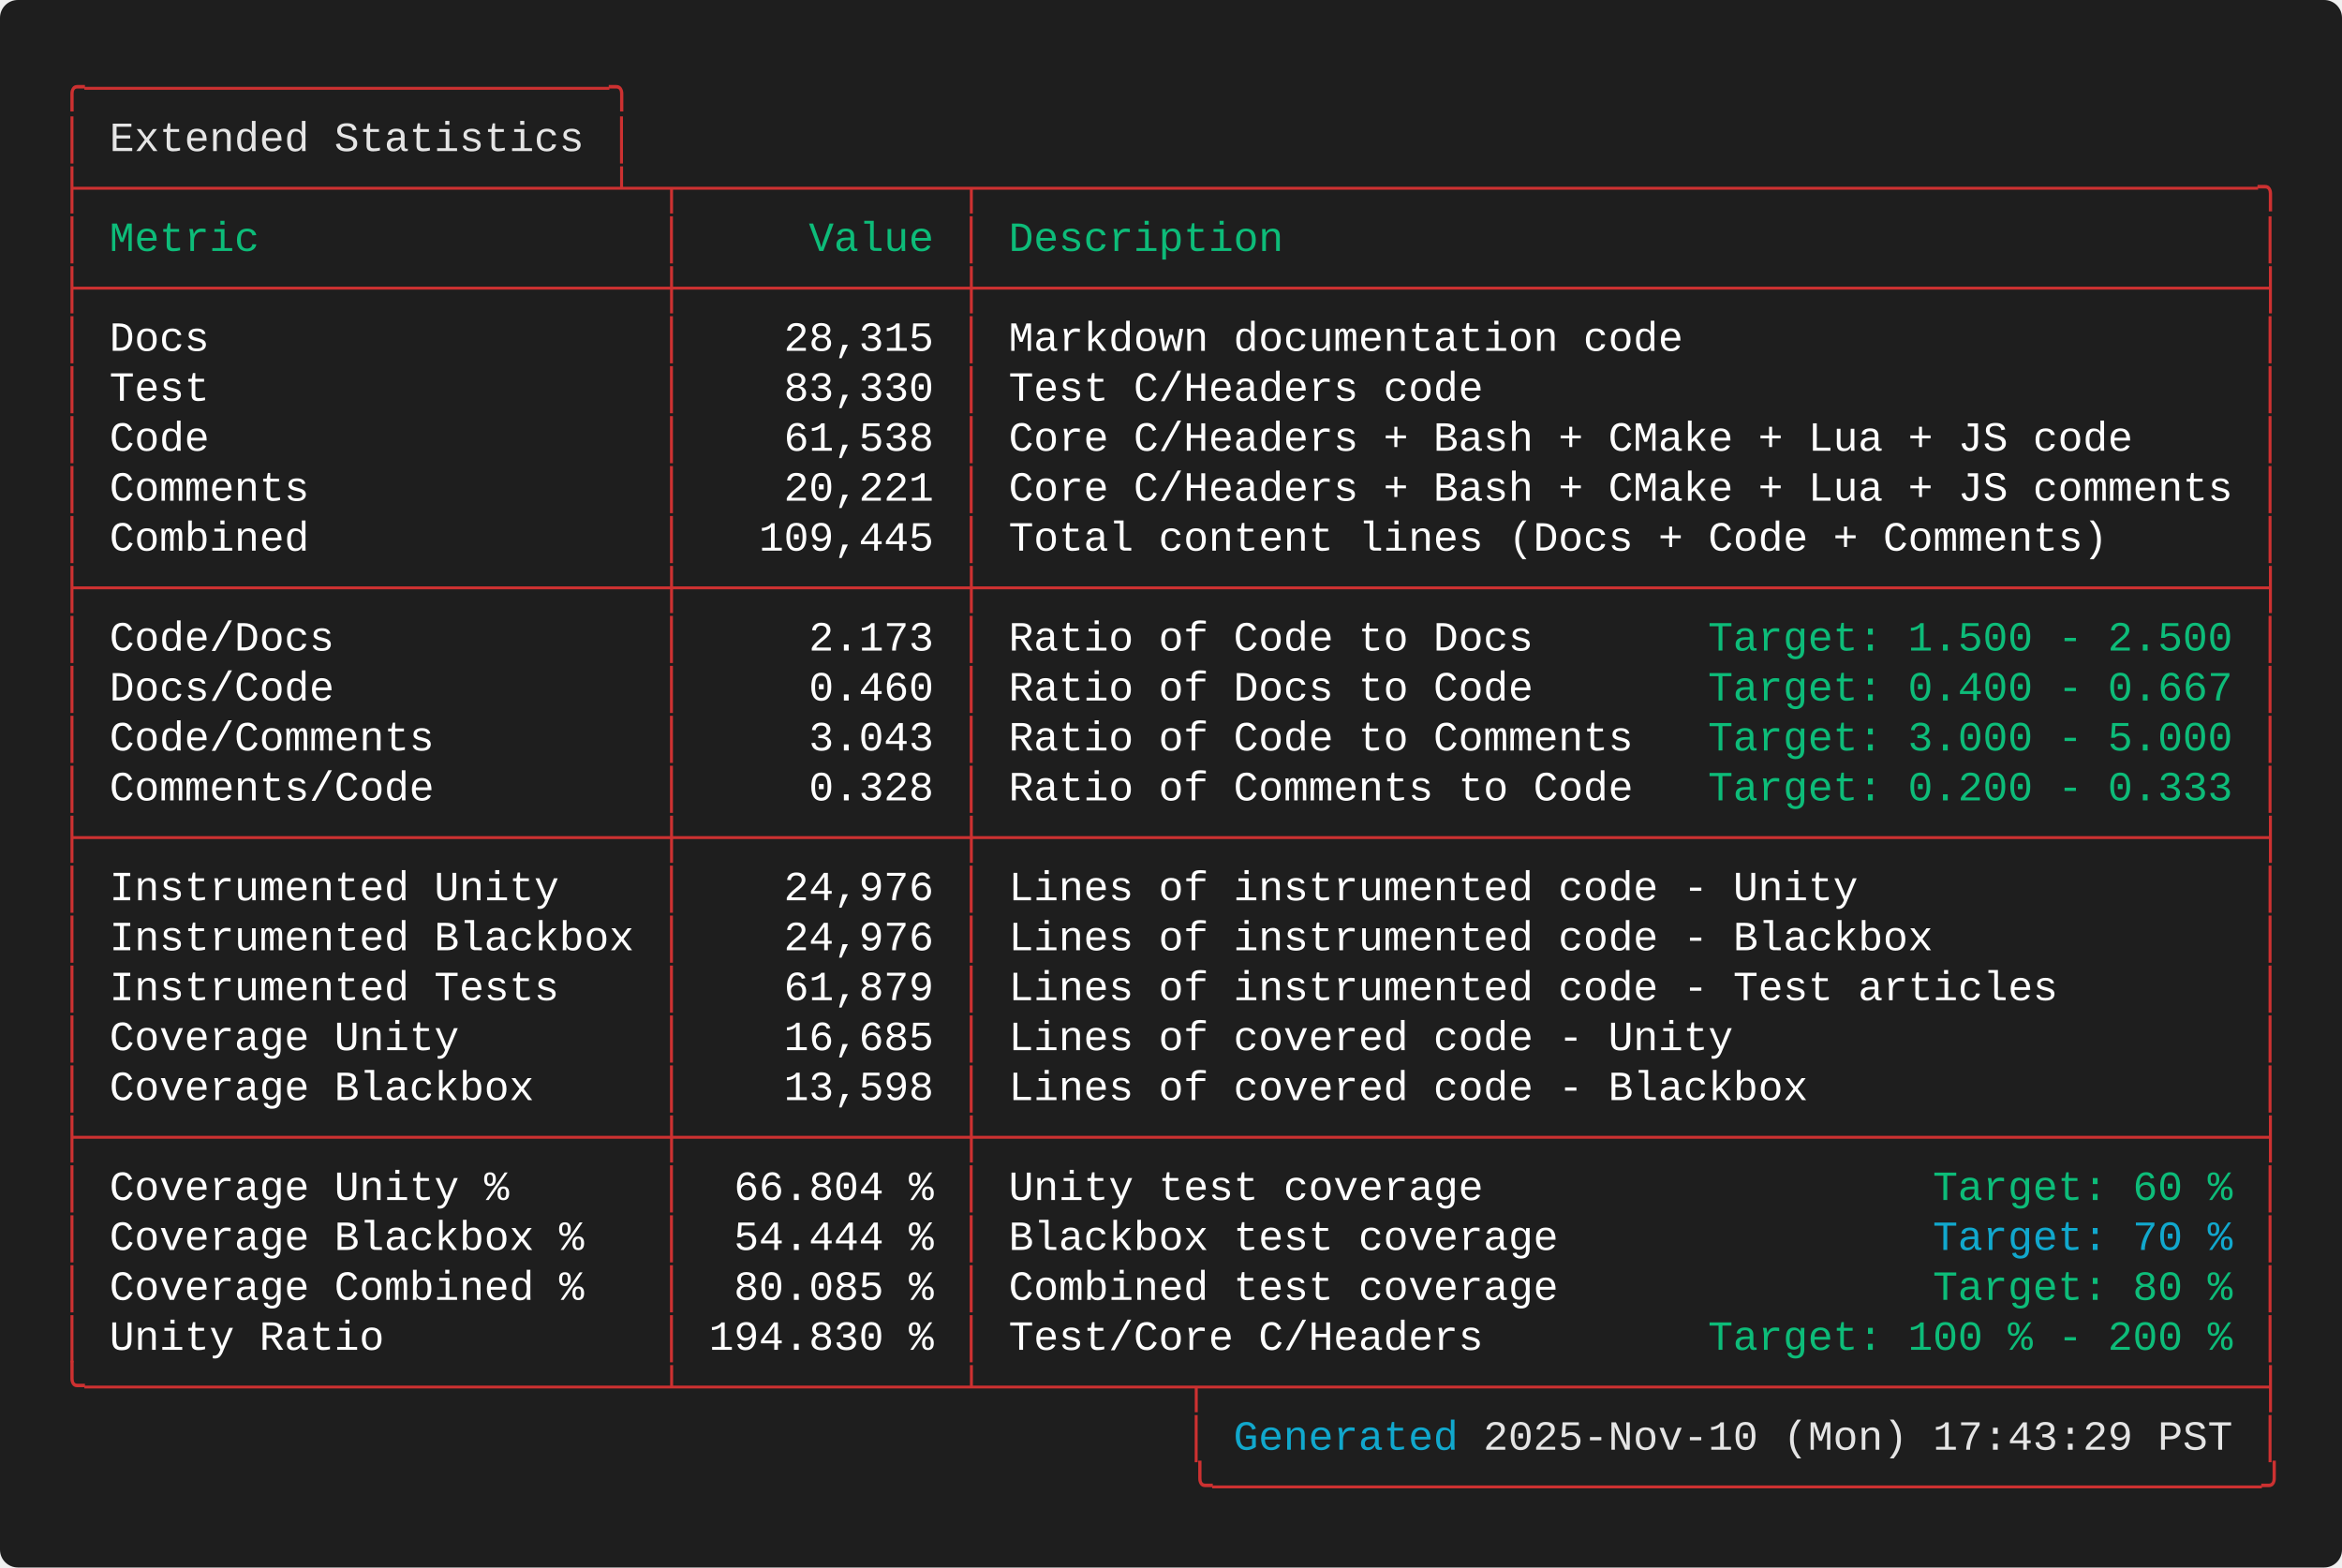
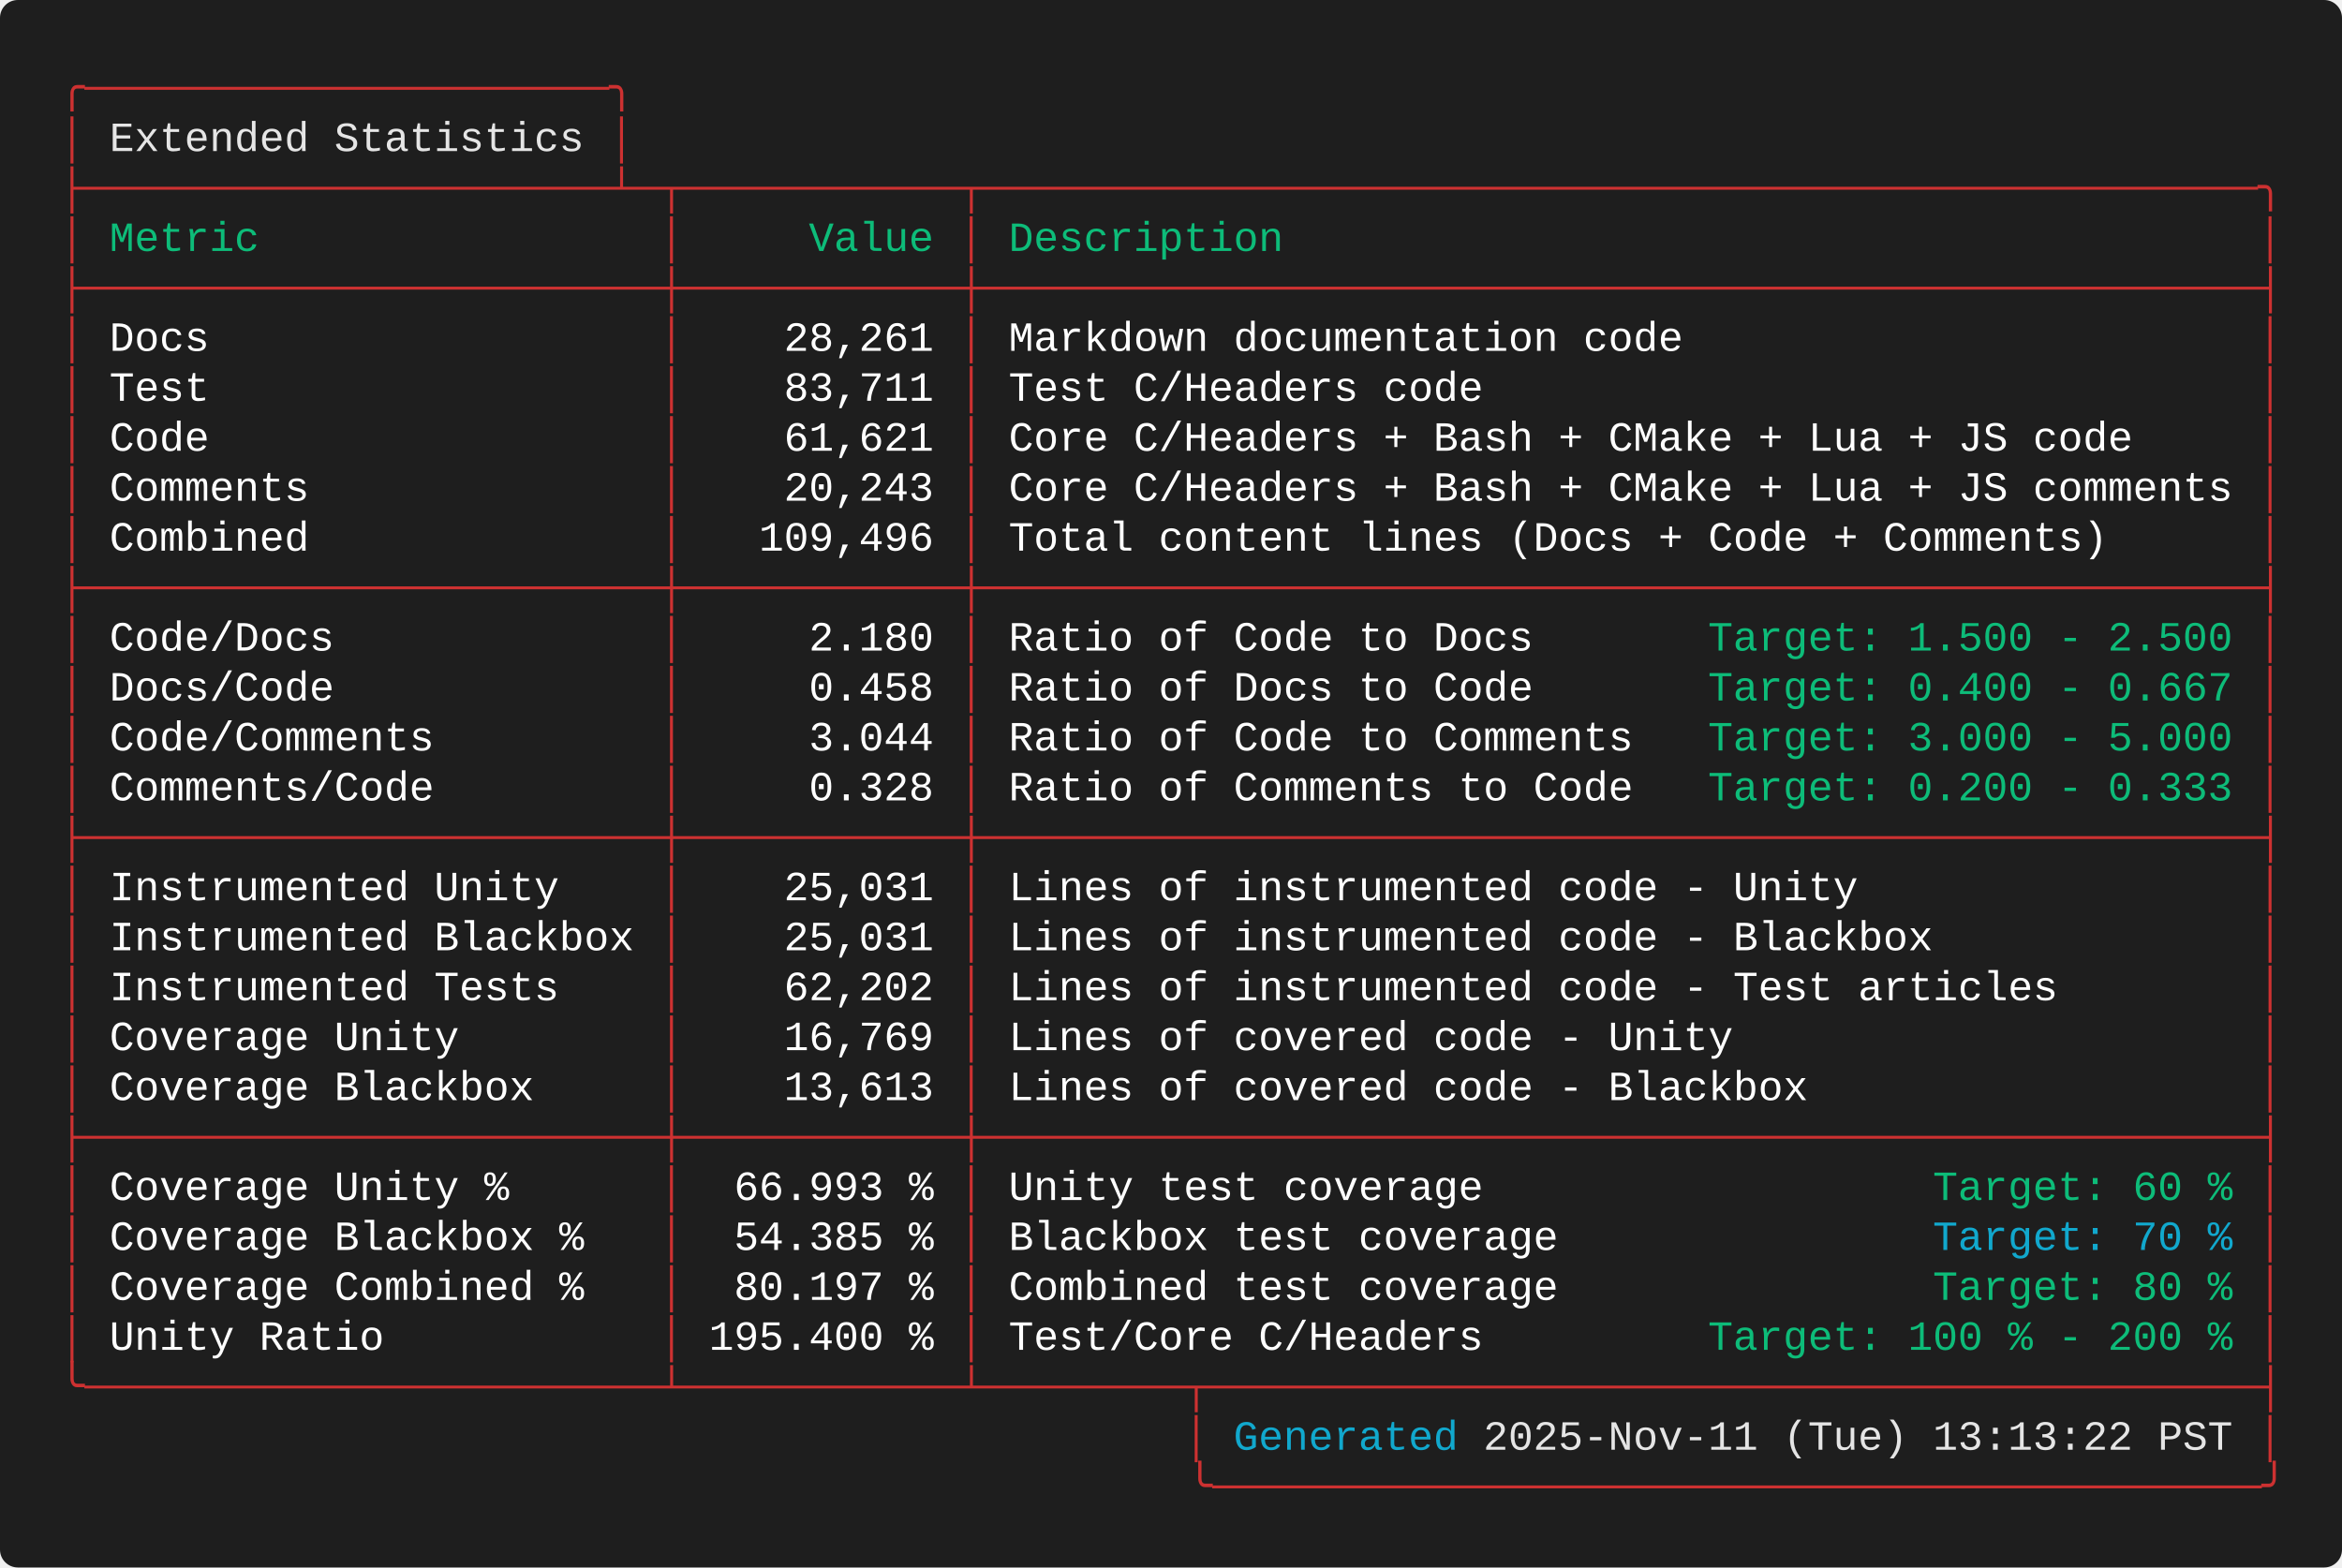
<svg xmlns="http://www.w3.org/2000/svg" width="787.60" height="527.20" viewBox="0 0 787.60 527.20">
  <defs>
    <style type="text/css">.terminal-text { font-family: 'Consolas', 'Consolas', 'Monaco', 'Courier New', monospace; }</style>
  </defs>
  <rect width="100%" height="100%" fill="#1e1e1e" rx="6" />
  <text x="20.00" y="34.00" font-size="14" class="terminal-text" xml:space="preserve" textLength="193.20" lengthAdjust="spacingAndGlyphs" fill="#cd3131">╭─────────────────────╮</text>
  <text x="20.00" y="50.80" font-size="14" class="terminal-text" xml:space="preserve" textLength="16.80" lengthAdjust="spacingAndGlyphs" fill="#cd3131">│ </text>
  <text x="36.80" y="50.80" font-size="14" class="terminal-text" xml:space="preserve" textLength="159.60" lengthAdjust="spacingAndGlyphs" fill="#e5e5e5">Extended Statistics</text>
  <text x="196.40" y="50.80" font-size="14" class="terminal-text" xml:space="preserve" textLength="8.40" lengthAdjust="spacingAndGlyphs" fill="#ffffff"> </text>
  <text x="204.80" y="50.80" font-size="14" class="terminal-text" xml:space="preserve" textLength="8.40" lengthAdjust="spacingAndGlyphs" fill="#cd3131">│</text>
  <text x="20.00" y="67.60" font-size="14" class="terminal-text" xml:space="preserve" textLength="747.60" lengthAdjust="spacingAndGlyphs" fill="#cd3131">├─────────────────────┴─┬───────────┬───────────────────────────────────────────────────╮</text>
  <text x="20.00" y="84.40" font-size="14" class="terminal-text" xml:space="preserve" textLength="8.40" lengthAdjust="spacingAndGlyphs" fill="#cd3131">│</text>
  <text x="28.40" y="84.40" font-size="14" class="terminal-text" xml:space="preserve" textLength="193.20" lengthAdjust="spacingAndGlyphs" fill="#0dbc79"> Metric                </text>
  <text x="221.60" y="84.40" font-size="14" class="terminal-text" xml:space="preserve" textLength="8.40" lengthAdjust="spacingAndGlyphs" fill="#cd3131">│</text>
  <text x="230.00" y="84.40" font-size="14" class="terminal-text" xml:space="preserve" textLength="92.40" lengthAdjust="spacingAndGlyphs" fill="#0dbc79">     Value </text>
  <text x="322.40" y="84.40" font-size="14" class="terminal-text" xml:space="preserve" textLength="8.40" lengthAdjust="spacingAndGlyphs" fill="#cd3131">│</text>
  <text x="330.80" y="84.40" font-size="14" class="terminal-text" xml:space="preserve" textLength="428.40" lengthAdjust="spacingAndGlyphs" fill="#0dbc79"> Description                                       </text>
  <text x="759.20" y="84.40" font-size="14" class="terminal-text" xml:space="preserve" textLength="8.40" lengthAdjust="spacingAndGlyphs" fill="#cd3131">│</text>
  <text x="20.00" y="101.20" font-size="14" class="terminal-text" xml:space="preserve" textLength="747.60" lengthAdjust="spacingAndGlyphs" fill="#cd3131">├───────────────────────┼───────────┼───────────────────────────────────────────────────┤</text>
  <text x="20.00" y="118.00" font-size="14" class="terminal-text" xml:space="preserve" textLength="8.40" lengthAdjust="spacingAndGlyphs" fill="#cd3131">│</text>
  <text x="28.40" y="118.00" font-size="14" class="terminal-text" xml:space="preserve" textLength="193.20" lengthAdjust="spacingAndGlyphs" fill="#ffffff"> Docs                  </text>
  <text x="221.60" y="118.00" font-size="14" class="terminal-text" xml:space="preserve" textLength="8.40" lengthAdjust="spacingAndGlyphs" fill="#cd3131">│</text>
-   <text x="230.00" y="118.00" font-size="14" class="terminal-text" xml:space="preserve" textLength="92.40" lengthAdjust="spacingAndGlyphs" fill="#ffffff">    28,315 </text>
+   <text x="230.00" y="118.00" font-size="14" class="terminal-text" xml:space="preserve" textLength="92.40" lengthAdjust="spacingAndGlyphs" fill="#ffffff">    28,261 </text>
  <text x="322.40" y="118.00" font-size="14" class="terminal-text" xml:space="preserve" textLength="8.40" lengthAdjust="spacingAndGlyphs" fill="#cd3131">│</text>
  <text x="330.80" y="118.00" font-size="14" class="terminal-text" xml:space="preserve" textLength="428.40" lengthAdjust="spacingAndGlyphs" fill="#ffffff"> Markdown documentation code                       </text>
  <text x="759.20" y="118.00" font-size="14" class="terminal-text" xml:space="preserve" textLength="8.40" lengthAdjust="spacingAndGlyphs" fill="#cd3131">│</text>
  <text x="20.00" y="134.80" font-size="14" class="terminal-text" xml:space="preserve" textLength="8.40" lengthAdjust="spacingAndGlyphs" fill="#cd3131">│</text>
  <text x="28.40" y="134.80" font-size="14" class="terminal-text" xml:space="preserve" textLength="193.20" lengthAdjust="spacingAndGlyphs" fill="#ffffff"> Test                  </text>
  <text x="221.60" y="134.80" font-size="14" class="terminal-text" xml:space="preserve" textLength="8.40" lengthAdjust="spacingAndGlyphs" fill="#cd3131">│</text>
-   <text x="230.00" y="134.80" font-size="14" class="terminal-text" xml:space="preserve" textLength="92.40" lengthAdjust="spacingAndGlyphs" fill="#ffffff">    83,330 </text>
+   <text x="230.00" y="134.80" font-size="14" class="terminal-text" xml:space="preserve" textLength="92.40" lengthAdjust="spacingAndGlyphs" fill="#ffffff">    83,711 </text>
  <text x="322.40" y="134.80" font-size="14" class="terminal-text" xml:space="preserve" textLength="8.40" lengthAdjust="spacingAndGlyphs" fill="#cd3131">│</text>
  <text x="330.80" y="134.80" font-size="14" class="terminal-text" xml:space="preserve" textLength="428.40" lengthAdjust="spacingAndGlyphs" fill="#ffffff"> Test C/Headers code                               </text>
  <text x="759.20" y="134.80" font-size="14" class="terminal-text" xml:space="preserve" textLength="8.40" lengthAdjust="spacingAndGlyphs" fill="#cd3131">│</text>
  <text x="20.00" y="151.60" font-size="14" class="terminal-text" xml:space="preserve" textLength="8.40" lengthAdjust="spacingAndGlyphs" fill="#cd3131">│</text>
  <text x="28.40" y="151.60" font-size="14" class="terminal-text" xml:space="preserve" textLength="193.20" lengthAdjust="spacingAndGlyphs" fill="#ffffff"> Code                  </text>
  <text x="221.60" y="151.60" font-size="14" class="terminal-text" xml:space="preserve" textLength="8.40" lengthAdjust="spacingAndGlyphs" fill="#cd3131">│</text>
-   <text x="230.00" y="151.60" font-size="14" class="terminal-text" xml:space="preserve" textLength="92.40" lengthAdjust="spacingAndGlyphs" fill="#ffffff">    61,538 </text>
+   <text x="230.00" y="151.60" font-size="14" class="terminal-text" xml:space="preserve" textLength="92.40" lengthAdjust="spacingAndGlyphs" fill="#ffffff">    61,621 </text>
  <text x="322.40" y="151.60" font-size="14" class="terminal-text" xml:space="preserve" textLength="8.40" lengthAdjust="spacingAndGlyphs" fill="#cd3131">│</text>
  <text x="330.80" y="151.60" font-size="14" class="terminal-text" xml:space="preserve" textLength="428.40" lengthAdjust="spacingAndGlyphs" fill="#ffffff"> Core C/Headers + Bash + CMake + Lua + JS code     </text>
  <text x="759.20" y="151.60" font-size="14" class="terminal-text" xml:space="preserve" textLength="8.40" lengthAdjust="spacingAndGlyphs" fill="#cd3131">│</text>
  <text x="20.00" y="168.40" font-size="14" class="terminal-text" xml:space="preserve" textLength="8.40" lengthAdjust="spacingAndGlyphs" fill="#cd3131">│</text>
  <text x="28.40" y="168.40" font-size="14" class="terminal-text" xml:space="preserve" textLength="193.20" lengthAdjust="spacingAndGlyphs" fill="#ffffff"> Comments              </text>
  <text x="221.60" y="168.40" font-size="14" class="terminal-text" xml:space="preserve" textLength="8.40" lengthAdjust="spacingAndGlyphs" fill="#cd3131">│</text>
-   <text x="230.00" y="168.40" font-size="14" class="terminal-text" xml:space="preserve" textLength="92.40" lengthAdjust="spacingAndGlyphs" fill="#ffffff">    20,221 </text>
+   <text x="230.00" y="168.40" font-size="14" class="terminal-text" xml:space="preserve" textLength="92.40" lengthAdjust="spacingAndGlyphs" fill="#ffffff">    20,243 </text>
  <text x="322.40" y="168.40" font-size="14" class="terminal-text" xml:space="preserve" textLength="8.40" lengthAdjust="spacingAndGlyphs" fill="#cd3131">│</text>
  <text x="330.80" y="168.40" font-size="14" class="terminal-text" xml:space="preserve" textLength="428.40" lengthAdjust="spacingAndGlyphs" fill="#ffffff"> Core C/Headers + Bash + CMake + Lua + JS comments </text>
  <text x="759.20" y="168.40" font-size="14" class="terminal-text" xml:space="preserve" textLength="8.40" lengthAdjust="spacingAndGlyphs" fill="#cd3131">│</text>
  <text x="20.00" y="185.20" font-size="14" class="terminal-text" xml:space="preserve" textLength="8.40" lengthAdjust="spacingAndGlyphs" fill="#cd3131">│</text>
  <text x="28.40" y="185.20" font-size="14" class="terminal-text" xml:space="preserve" textLength="193.20" lengthAdjust="spacingAndGlyphs" fill="#ffffff"> Combined              </text>
  <text x="221.60" y="185.20" font-size="14" class="terminal-text" xml:space="preserve" textLength="8.40" lengthAdjust="spacingAndGlyphs" fill="#cd3131">│</text>
-   <text x="230.00" y="185.20" font-size="14" class="terminal-text" xml:space="preserve" textLength="92.40" lengthAdjust="spacingAndGlyphs" fill="#ffffff">   109,445 </text>
+   <text x="230.00" y="185.20" font-size="14" class="terminal-text" xml:space="preserve" textLength="92.40" lengthAdjust="spacingAndGlyphs" fill="#ffffff">   109,496 </text>
  <text x="322.40" y="185.20" font-size="14" class="terminal-text" xml:space="preserve" textLength="8.40" lengthAdjust="spacingAndGlyphs" fill="#cd3131">│</text>
  <text x="330.80" y="185.20" font-size="14" class="terminal-text" xml:space="preserve" textLength="428.40" lengthAdjust="spacingAndGlyphs" fill="#ffffff"> Total content lines (Docs + Code + Comments)      </text>
  <text x="759.20" y="185.20" font-size="14" class="terminal-text" xml:space="preserve" textLength="8.40" lengthAdjust="spacingAndGlyphs" fill="#cd3131">│</text>
  <text x="20.00" y="202.00" font-size="14" class="terminal-text" xml:space="preserve" textLength="747.60" lengthAdjust="spacingAndGlyphs" fill="#cd3131">├───────────────────────┼───────────┼───────────────────────────────────────────────────┤</text>
  <text x="20.00" y="218.80" font-size="14" class="terminal-text" xml:space="preserve" textLength="8.40" lengthAdjust="spacingAndGlyphs" fill="#cd3131">│</text>
  <text x="28.40" y="218.80" font-size="14" class="terminal-text" xml:space="preserve" textLength="193.20" lengthAdjust="spacingAndGlyphs" fill="#ffffff"> Code/Docs             </text>
  <text x="221.60" y="218.80" font-size="14" class="terminal-text" xml:space="preserve" textLength="8.40" lengthAdjust="spacingAndGlyphs" fill="#cd3131">│</text>
-   <text x="230.00" y="218.80" font-size="14" class="terminal-text" xml:space="preserve" textLength="92.40" lengthAdjust="spacingAndGlyphs" fill="#ffffff">     2.173 </text>
+   <text x="230.00" y="218.80" font-size="14" class="terminal-text" xml:space="preserve" textLength="92.40" lengthAdjust="spacingAndGlyphs" fill="#ffffff">     2.180 </text>
  <text x="322.40" y="218.80" font-size="14" class="terminal-text" xml:space="preserve" textLength="8.40" lengthAdjust="spacingAndGlyphs" fill="#cd3131">│</text>
  <text x="330.80" y="218.80" font-size="14" class="terminal-text" xml:space="preserve" textLength="243.60" lengthAdjust="spacingAndGlyphs" fill="#ffffff"> Ratio of Code to Docs       </text>
  <text x="574.40" y="218.80" font-size="14" class="terminal-text" xml:space="preserve" textLength="176.40" lengthAdjust="spacingAndGlyphs" fill="#0dbc79">Target: 1.500 - 2.500</text>
  <text x="750.80" y="218.80" font-size="14" class="terminal-text" xml:space="preserve" textLength="8.40" lengthAdjust="spacingAndGlyphs" fill="#ffffff"> </text>
  <text x="759.20" y="218.80" font-size="14" class="terminal-text" xml:space="preserve" textLength="8.40" lengthAdjust="spacingAndGlyphs" fill="#cd3131">│</text>
  <text x="20.00" y="235.60" font-size="14" class="terminal-text" xml:space="preserve" textLength="8.40" lengthAdjust="spacingAndGlyphs" fill="#cd3131">│</text>
  <text x="28.40" y="235.60" font-size="14" class="terminal-text" xml:space="preserve" textLength="193.20" lengthAdjust="spacingAndGlyphs" fill="#ffffff"> Docs/Code             </text>
  <text x="221.60" y="235.60" font-size="14" class="terminal-text" xml:space="preserve" textLength="8.40" lengthAdjust="spacingAndGlyphs" fill="#cd3131">│</text>
-   <text x="230.00" y="235.60" font-size="14" class="terminal-text" xml:space="preserve" textLength="92.40" lengthAdjust="spacingAndGlyphs" fill="#ffffff">     0.460 </text>
+   <text x="230.00" y="235.60" font-size="14" class="terminal-text" xml:space="preserve" textLength="92.40" lengthAdjust="spacingAndGlyphs" fill="#ffffff">     0.458 </text>
  <text x="322.40" y="235.60" font-size="14" class="terminal-text" xml:space="preserve" textLength="8.40" lengthAdjust="spacingAndGlyphs" fill="#cd3131">│</text>
  <text x="330.80" y="235.60" font-size="14" class="terminal-text" xml:space="preserve" textLength="243.60" lengthAdjust="spacingAndGlyphs" fill="#ffffff"> Ratio of Docs to Code       </text>
  <text x="574.40" y="235.60" font-size="14" class="terminal-text" xml:space="preserve" textLength="176.40" lengthAdjust="spacingAndGlyphs" fill="#0dbc79">Target: 0.400 - 0.667</text>
  <text x="750.80" y="235.60" font-size="14" class="terminal-text" xml:space="preserve" textLength="8.40" lengthAdjust="spacingAndGlyphs" fill="#ffffff"> </text>
  <text x="759.20" y="235.60" font-size="14" class="terminal-text" xml:space="preserve" textLength="8.40" lengthAdjust="spacingAndGlyphs" fill="#cd3131">│</text>
  <text x="20.00" y="252.40" font-size="14" class="terminal-text" xml:space="preserve" textLength="8.40" lengthAdjust="spacingAndGlyphs" fill="#cd3131">│</text>
  <text x="28.40" y="252.40" font-size="14" class="terminal-text" xml:space="preserve" textLength="193.20" lengthAdjust="spacingAndGlyphs" fill="#ffffff"> Code/Comments         </text>
  <text x="221.60" y="252.40" font-size="14" class="terminal-text" xml:space="preserve" textLength="8.40" lengthAdjust="spacingAndGlyphs" fill="#cd3131">│</text>
-   <text x="230.00" y="252.40" font-size="14" class="terminal-text" xml:space="preserve" textLength="92.40" lengthAdjust="spacingAndGlyphs" fill="#ffffff">     3.043 </text>
+   <text x="230.00" y="252.40" font-size="14" class="terminal-text" xml:space="preserve" textLength="92.40" lengthAdjust="spacingAndGlyphs" fill="#ffffff">     3.044 </text>
  <text x="322.40" y="252.40" font-size="14" class="terminal-text" xml:space="preserve" textLength="8.40" lengthAdjust="spacingAndGlyphs" fill="#cd3131">│</text>
  <text x="330.80" y="252.40" font-size="14" class="terminal-text" xml:space="preserve" textLength="243.60" lengthAdjust="spacingAndGlyphs" fill="#ffffff"> Ratio of Code to Comments   </text>
  <text x="574.40" y="252.40" font-size="14" class="terminal-text" xml:space="preserve" textLength="176.40" lengthAdjust="spacingAndGlyphs" fill="#0dbc79">Target: 3.000 - 5.000</text>
  <text x="750.80" y="252.40" font-size="14" class="terminal-text" xml:space="preserve" textLength="8.40" lengthAdjust="spacingAndGlyphs" fill="#ffffff"> </text>
  <text x="759.20" y="252.40" font-size="14" class="terminal-text" xml:space="preserve" textLength="8.40" lengthAdjust="spacingAndGlyphs" fill="#cd3131">│</text>
  <text x="20.00" y="269.20" font-size="14" class="terminal-text" xml:space="preserve" textLength="8.40" lengthAdjust="spacingAndGlyphs" fill="#cd3131">│</text>
  <text x="28.40" y="269.20" font-size="14" class="terminal-text" xml:space="preserve" textLength="193.20" lengthAdjust="spacingAndGlyphs" fill="#ffffff"> Comments/Code         </text>
  <text x="221.60" y="269.20" font-size="14" class="terminal-text" xml:space="preserve" textLength="8.40" lengthAdjust="spacingAndGlyphs" fill="#cd3131">│</text>
  <text x="230.00" y="269.20" font-size="14" class="terminal-text" xml:space="preserve" textLength="92.40" lengthAdjust="spacingAndGlyphs" fill="#ffffff">     0.328 </text>
  <text x="322.40" y="269.20" font-size="14" class="terminal-text" xml:space="preserve" textLength="8.40" lengthAdjust="spacingAndGlyphs" fill="#cd3131">│</text>
  <text x="330.80" y="269.20" font-size="14" class="terminal-text" xml:space="preserve" textLength="243.60" lengthAdjust="spacingAndGlyphs" fill="#ffffff"> Ratio of Comments to Code   </text>
  <text x="574.40" y="269.20" font-size="14" class="terminal-text" xml:space="preserve" textLength="176.40" lengthAdjust="spacingAndGlyphs" fill="#0dbc79">Target: 0.200 - 0.333</text>
  <text x="750.80" y="269.20" font-size="14" class="terminal-text" xml:space="preserve" textLength="8.40" lengthAdjust="spacingAndGlyphs" fill="#ffffff"> </text>
  <text x="759.20" y="269.20" font-size="14" class="terminal-text" xml:space="preserve" textLength="8.40" lengthAdjust="spacingAndGlyphs" fill="#cd3131">│</text>
  <text x="20.00" y="286.00" font-size="14" class="terminal-text" xml:space="preserve" textLength="747.60" lengthAdjust="spacingAndGlyphs" fill="#cd3131">├───────────────────────┼───────────┼───────────────────────────────────────────────────┤</text>
  <text x="20.00" y="302.80" font-size="14" class="terminal-text" xml:space="preserve" textLength="8.40" lengthAdjust="spacingAndGlyphs" fill="#cd3131">│</text>
  <text x="28.40" y="302.80" font-size="14" class="terminal-text" xml:space="preserve" textLength="193.20" lengthAdjust="spacingAndGlyphs" fill="#ffffff"> Instrumented Unity    </text>
  <text x="221.60" y="302.80" font-size="14" class="terminal-text" xml:space="preserve" textLength="8.40" lengthAdjust="spacingAndGlyphs" fill="#cd3131">│</text>
-   <text x="230.00" y="302.80" font-size="14" class="terminal-text" xml:space="preserve" textLength="92.40" lengthAdjust="spacingAndGlyphs" fill="#ffffff">    24,976 </text>
+   <text x="230.00" y="302.80" font-size="14" class="terminal-text" xml:space="preserve" textLength="92.40" lengthAdjust="spacingAndGlyphs" fill="#ffffff">    25,031 </text>
  <text x="322.40" y="302.80" font-size="14" class="terminal-text" xml:space="preserve" textLength="8.40" lengthAdjust="spacingAndGlyphs" fill="#cd3131">│</text>
  <text x="330.80" y="302.80" font-size="14" class="terminal-text" xml:space="preserve" textLength="428.40" lengthAdjust="spacingAndGlyphs" fill="#ffffff"> Lines of instrumented code - Unity                </text>
  <text x="759.20" y="302.80" font-size="14" class="terminal-text" xml:space="preserve" textLength="8.40" lengthAdjust="spacingAndGlyphs" fill="#cd3131">│</text>
  <text x="20.00" y="319.60" font-size="14" class="terminal-text" xml:space="preserve" textLength="8.40" lengthAdjust="spacingAndGlyphs" fill="#cd3131">│</text>
  <text x="28.40" y="319.60" font-size="14" class="terminal-text" xml:space="preserve" textLength="193.20" lengthAdjust="spacingAndGlyphs" fill="#ffffff"> Instrumented Blackbox </text>
  <text x="221.60" y="319.60" font-size="14" class="terminal-text" xml:space="preserve" textLength="8.40" lengthAdjust="spacingAndGlyphs" fill="#cd3131">│</text>
-   <text x="230.00" y="319.60" font-size="14" class="terminal-text" xml:space="preserve" textLength="92.40" lengthAdjust="spacingAndGlyphs" fill="#ffffff">    24,976 </text>
+   <text x="230.00" y="319.60" font-size="14" class="terminal-text" xml:space="preserve" textLength="92.40" lengthAdjust="spacingAndGlyphs" fill="#ffffff">    25,031 </text>
  <text x="322.40" y="319.60" font-size="14" class="terminal-text" xml:space="preserve" textLength="8.40" lengthAdjust="spacingAndGlyphs" fill="#cd3131">│</text>
  <text x="330.80" y="319.60" font-size="14" class="terminal-text" xml:space="preserve" textLength="428.40" lengthAdjust="spacingAndGlyphs" fill="#ffffff"> Lines of instrumented code - Blackbox             </text>
  <text x="759.20" y="319.60" font-size="14" class="terminal-text" xml:space="preserve" textLength="8.40" lengthAdjust="spacingAndGlyphs" fill="#cd3131">│</text>
  <text x="20.00" y="336.40" font-size="14" class="terminal-text" xml:space="preserve" textLength="8.40" lengthAdjust="spacingAndGlyphs" fill="#cd3131">│</text>
  <text x="28.40" y="336.40" font-size="14" class="terminal-text" xml:space="preserve" textLength="193.20" lengthAdjust="spacingAndGlyphs" fill="#ffffff"> Instrumented Tests    </text>
  <text x="221.60" y="336.40" font-size="14" class="terminal-text" xml:space="preserve" textLength="8.40" lengthAdjust="spacingAndGlyphs" fill="#cd3131">│</text>
-   <text x="230.00" y="336.40" font-size="14" class="terminal-text" xml:space="preserve" textLength="92.40" lengthAdjust="spacingAndGlyphs" fill="#ffffff">    61,879 </text>
+   <text x="230.00" y="336.40" font-size="14" class="terminal-text" xml:space="preserve" textLength="92.40" lengthAdjust="spacingAndGlyphs" fill="#ffffff">    62,202 </text>
  <text x="322.40" y="336.40" font-size="14" class="terminal-text" xml:space="preserve" textLength="8.40" lengthAdjust="spacingAndGlyphs" fill="#cd3131">│</text>
  <text x="330.80" y="336.40" font-size="14" class="terminal-text" xml:space="preserve" textLength="428.40" lengthAdjust="spacingAndGlyphs" fill="#ffffff"> Lines of instrumented code - Test articles        </text>
  <text x="759.20" y="336.40" font-size="14" class="terminal-text" xml:space="preserve" textLength="8.40" lengthAdjust="spacingAndGlyphs" fill="#cd3131">│</text>
  <text x="20.00" y="353.20" font-size="14" class="terminal-text" xml:space="preserve" textLength="8.40" lengthAdjust="spacingAndGlyphs" fill="#cd3131">│</text>
  <text x="28.40" y="353.20" font-size="14" class="terminal-text" xml:space="preserve" textLength="193.20" lengthAdjust="spacingAndGlyphs" fill="#ffffff"> Coverage Unity        </text>
  <text x="221.60" y="353.20" font-size="14" class="terminal-text" xml:space="preserve" textLength="8.40" lengthAdjust="spacingAndGlyphs" fill="#cd3131">│</text>
-   <text x="230.00" y="353.20" font-size="14" class="terminal-text" xml:space="preserve" textLength="92.40" lengthAdjust="spacingAndGlyphs" fill="#ffffff">    16,685 </text>
+   <text x="230.00" y="353.20" font-size="14" class="terminal-text" xml:space="preserve" textLength="92.40" lengthAdjust="spacingAndGlyphs" fill="#ffffff">    16,769 </text>
  <text x="322.40" y="353.20" font-size="14" class="terminal-text" xml:space="preserve" textLength="8.40" lengthAdjust="spacingAndGlyphs" fill="#cd3131">│</text>
  <text x="330.80" y="353.20" font-size="14" class="terminal-text" xml:space="preserve" textLength="428.40" lengthAdjust="spacingAndGlyphs" fill="#ffffff"> Lines of covered code - Unity                     </text>
  <text x="759.20" y="353.20" font-size="14" class="terminal-text" xml:space="preserve" textLength="8.40" lengthAdjust="spacingAndGlyphs" fill="#cd3131">│</text>
  <text x="20.00" y="370.00" font-size="14" class="terminal-text" xml:space="preserve" textLength="8.40" lengthAdjust="spacingAndGlyphs" fill="#cd3131">│</text>
  <text x="28.40" y="370.00" font-size="14" class="terminal-text" xml:space="preserve" textLength="193.20" lengthAdjust="spacingAndGlyphs" fill="#ffffff"> Coverage Blackbox     </text>
  <text x="221.60" y="370.00" font-size="14" class="terminal-text" xml:space="preserve" textLength="8.40" lengthAdjust="spacingAndGlyphs" fill="#cd3131">│</text>
-   <text x="230.00" y="370.00" font-size="14" class="terminal-text" xml:space="preserve" textLength="92.40" lengthAdjust="spacingAndGlyphs" fill="#ffffff">    13,598 </text>
+   <text x="230.00" y="370.00" font-size="14" class="terminal-text" xml:space="preserve" textLength="92.40" lengthAdjust="spacingAndGlyphs" fill="#ffffff">    13,613 </text>
  <text x="322.40" y="370.00" font-size="14" class="terminal-text" xml:space="preserve" textLength="8.40" lengthAdjust="spacingAndGlyphs" fill="#cd3131">│</text>
  <text x="330.80" y="370.00" font-size="14" class="terminal-text" xml:space="preserve" textLength="428.40" lengthAdjust="spacingAndGlyphs" fill="#ffffff"> Lines of covered code - Blackbox                  </text>
  <text x="759.20" y="370.00" font-size="14" class="terminal-text" xml:space="preserve" textLength="8.40" lengthAdjust="spacingAndGlyphs" fill="#cd3131">│</text>
  <text x="20.00" y="386.80" font-size="14" class="terminal-text" xml:space="preserve" textLength="747.60" lengthAdjust="spacingAndGlyphs" fill="#cd3131">├───────────────────────┼───────────┼───────────────────────────────────────────────────┤</text>
  <text x="20.00" y="403.60" font-size="14" class="terminal-text" xml:space="preserve" textLength="8.40" lengthAdjust="spacingAndGlyphs" fill="#cd3131">│</text>
  <text x="28.40" y="403.60" font-size="14" class="terminal-text" xml:space="preserve" textLength="193.20" lengthAdjust="spacingAndGlyphs" fill="#ffffff"> Coverage Unity %      </text>
  <text x="221.60" y="403.60" font-size="14" class="terminal-text" xml:space="preserve" textLength="8.40" lengthAdjust="spacingAndGlyphs" fill="#cd3131">│</text>
-   <text x="230.00" y="403.60" font-size="14" class="terminal-text" xml:space="preserve" textLength="92.40" lengthAdjust="spacingAndGlyphs" fill="#ffffff">  66.804 % </text>
+   <text x="230.00" y="403.60" font-size="14" class="terminal-text" xml:space="preserve" textLength="92.40" lengthAdjust="spacingAndGlyphs" fill="#ffffff">  66.993 % </text>
  <text x="322.40" y="403.60" font-size="14" class="terminal-text" xml:space="preserve" textLength="8.40" lengthAdjust="spacingAndGlyphs" fill="#cd3131">│</text>
  <text x="330.80" y="403.60" font-size="14" class="terminal-text" xml:space="preserve" textLength="319.20" lengthAdjust="spacingAndGlyphs" fill="#ffffff"> Unity test coverage                  </text>
  <text x="650.00" y="403.60" font-size="14" class="terminal-text" xml:space="preserve" textLength="100.80" lengthAdjust="spacingAndGlyphs" fill="#0dbc79">Target: 60 %</text>
  <text x="750.80" y="403.60" font-size="14" class="terminal-text" xml:space="preserve" textLength="8.40" lengthAdjust="spacingAndGlyphs" fill="#ffffff"> </text>
  <text x="759.20" y="403.60" font-size="14" class="terminal-text" xml:space="preserve" textLength="8.40" lengthAdjust="spacingAndGlyphs" fill="#cd3131">│</text>
  <text x="20.00" y="420.40" font-size="14" class="terminal-text" xml:space="preserve" textLength="8.40" lengthAdjust="spacingAndGlyphs" fill="#cd3131">│</text>
  <text x="28.40" y="420.40" font-size="14" class="terminal-text" xml:space="preserve" textLength="193.20" lengthAdjust="spacingAndGlyphs" fill="#ffffff"> Coverage Blackbox %   </text>
  <text x="221.60" y="420.40" font-size="14" class="terminal-text" xml:space="preserve" textLength="8.40" lengthAdjust="spacingAndGlyphs" fill="#cd3131">│</text>
-   <text x="230.00" y="420.40" font-size="14" class="terminal-text" xml:space="preserve" textLength="92.40" lengthAdjust="spacingAndGlyphs" fill="#ffffff">  54.444 % </text>
+   <text x="230.00" y="420.40" font-size="14" class="terminal-text" xml:space="preserve" textLength="92.40" lengthAdjust="spacingAndGlyphs" fill="#ffffff">  54.385 % </text>
  <text x="322.40" y="420.40" font-size="14" class="terminal-text" xml:space="preserve" textLength="8.40" lengthAdjust="spacingAndGlyphs" fill="#cd3131">│</text>
  <text x="330.80" y="420.40" font-size="14" class="terminal-text" xml:space="preserve" textLength="319.20" lengthAdjust="spacingAndGlyphs" fill="#ffffff"> Blackbox test coverage               </text>
  <text x="650.00" y="420.40" font-size="14" class="terminal-text" xml:space="preserve" textLength="100.80" lengthAdjust="spacingAndGlyphs" fill="#11a8cd">Target: 70 %</text>
  <text x="750.80" y="420.40" font-size="14" class="terminal-text" xml:space="preserve" textLength="8.40" lengthAdjust="spacingAndGlyphs" fill="#ffffff"> </text>
  <text x="759.20" y="420.40" font-size="14" class="terminal-text" xml:space="preserve" textLength="8.40" lengthAdjust="spacingAndGlyphs" fill="#cd3131">│</text>
  <text x="20.00" y="437.20" font-size="14" class="terminal-text" xml:space="preserve" textLength="8.40" lengthAdjust="spacingAndGlyphs" fill="#cd3131">│</text>
  <text x="28.40" y="437.20" font-size="14" class="terminal-text" xml:space="preserve" textLength="193.20" lengthAdjust="spacingAndGlyphs" fill="#ffffff"> Coverage Combined %   </text>
  <text x="221.60" y="437.20" font-size="14" class="terminal-text" xml:space="preserve" textLength="8.40" lengthAdjust="spacingAndGlyphs" fill="#cd3131">│</text>
-   <text x="230.00" y="437.20" font-size="14" class="terminal-text" xml:space="preserve" textLength="92.40" lengthAdjust="spacingAndGlyphs" fill="#ffffff">  80.085 % </text>
+   <text x="230.00" y="437.20" font-size="14" class="terminal-text" xml:space="preserve" textLength="92.40" lengthAdjust="spacingAndGlyphs" fill="#ffffff">  80.197 % </text>
  <text x="322.40" y="437.20" font-size="14" class="terminal-text" xml:space="preserve" textLength="8.40" lengthAdjust="spacingAndGlyphs" fill="#cd3131">│</text>
  <text x="330.80" y="437.20" font-size="14" class="terminal-text" xml:space="preserve" textLength="319.20" lengthAdjust="spacingAndGlyphs" fill="#ffffff"> Combined test coverage               </text>
  <text x="650.00" y="437.20" font-size="14" class="terminal-text" xml:space="preserve" textLength="100.80" lengthAdjust="spacingAndGlyphs" fill="#0dbc79">Target: 80 %</text>
  <text x="750.80" y="437.20" font-size="14" class="terminal-text" xml:space="preserve" textLength="8.40" lengthAdjust="spacingAndGlyphs" fill="#ffffff"> </text>
  <text x="759.20" y="437.20" font-size="14" class="terminal-text" xml:space="preserve" textLength="8.40" lengthAdjust="spacingAndGlyphs" fill="#cd3131">│</text>
  <text x="20.00" y="454.00" font-size="14" class="terminal-text" xml:space="preserve" textLength="8.40" lengthAdjust="spacingAndGlyphs" fill="#cd3131">│</text>
  <text x="28.40" y="454.00" font-size="14" class="terminal-text" xml:space="preserve" textLength="193.20" lengthAdjust="spacingAndGlyphs" fill="#ffffff"> Unity Ratio           </text>
  <text x="221.60" y="454.00" font-size="14" class="terminal-text" xml:space="preserve" textLength="8.40" lengthAdjust="spacingAndGlyphs" fill="#cd3131">│</text>
-   <text x="230.00" y="454.00" font-size="14" class="terminal-text" xml:space="preserve" textLength="92.40" lengthAdjust="spacingAndGlyphs" fill="#ffffff"> 194.830 % </text>
+   <text x="230.00" y="454.00" font-size="14" class="terminal-text" xml:space="preserve" textLength="92.40" lengthAdjust="spacingAndGlyphs" fill="#ffffff"> 195.400 % </text>
  <text x="322.40" y="454.00" font-size="14" class="terminal-text" xml:space="preserve" textLength="8.40" lengthAdjust="spacingAndGlyphs" fill="#cd3131">│</text>
  <text x="330.80" y="454.00" font-size="14" class="terminal-text" xml:space="preserve" textLength="243.60" lengthAdjust="spacingAndGlyphs" fill="#ffffff"> Test/Core C/Headers         </text>
  <text x="574.40" y="454.00" font-size="14" class="terminal-text" xml:space="preserve" textLength="176.40" lengthAdjust="spacingAndGlyphs" fill="#0dbc79">Target: 100 % - 200 %</text>
  <text x="750.80" y="454.00" font-size="14" class="terminal-text" xml:space="preserve" textLength="8.40" lengthAdjust="spacingAndGlyphs" fill="#ffffff"> </text>
  <text x="759.20" y="454.00" font-size="14" class="terminal-text" xml:space="preserve" textLength="8.40" lengthAdjust="spacingAndGlyphs" fill="#cd3131">│</text>
  <text x="20.00" y="470.80" font-size="14" class="terminal-text" xml:space="preserve" textLength="747.60" lengthAdjust="spacingAndGlyphs" fill="#cd3131">╰───────────────────────┴───────────┴────────┬──────────────────────────────────────────┤</text>
  <text x="20.00" y="487.60" font-size="14" class="terminal-text" xml:space="preserve" textLength="394.80" lengthAdjust="spacingAndGlyphs" fill="#cd3131">                                             │ </text>
  <text x="414.80" y="487.60" font-size="14" class="terminal-text" xml:space="preserve" textLength="75.60" lengthAdjust="spacingAndGlyphs" fill="#11a8cd">Generated</text>
-   <text x="490.40" y="487.60" font-size="14" class="terminal-text" xml:space="preserve" textLength="260.40" lengthAdjust="spacingAndGlyphs" fill="#e5e5e5"> 2025-Nov-10 (Mon) 17:43:29 PST</text>
+   <text x="490.40" y="487.60" font-size="14" class="terminal-text" xml:space="preserve" textLength="260.40" lengthAdjust="spacingAndGlyphs" fill="#e5e5e5"> 2025-Nov-11 (Tue) 13:13:22 PST</text>
  <text x="750.80" y="487.60" font-size="14" class="terminal-text" xml:space="preserve" textLength="8.40" lengthAdjust="spacingAndGlyphs" fill="#ffffff"> </text>
  <text x="759.20" y="487.60" font-size="14" class="terminal-text" xml:space="preserve" textLength="8.40" lengthAdjust="spacingAndGlyphs" fill="#cd3131">│</text>
  <text x="20.00" y="504.40" font-size="14" class="terminal-text" xml:space="preserve" textLength="747.60" lengthAdjust="spacingAndGlyphs" fill="#cd3131">                                             ╰──────────────────────────────────────────╯</text>
</svg>
